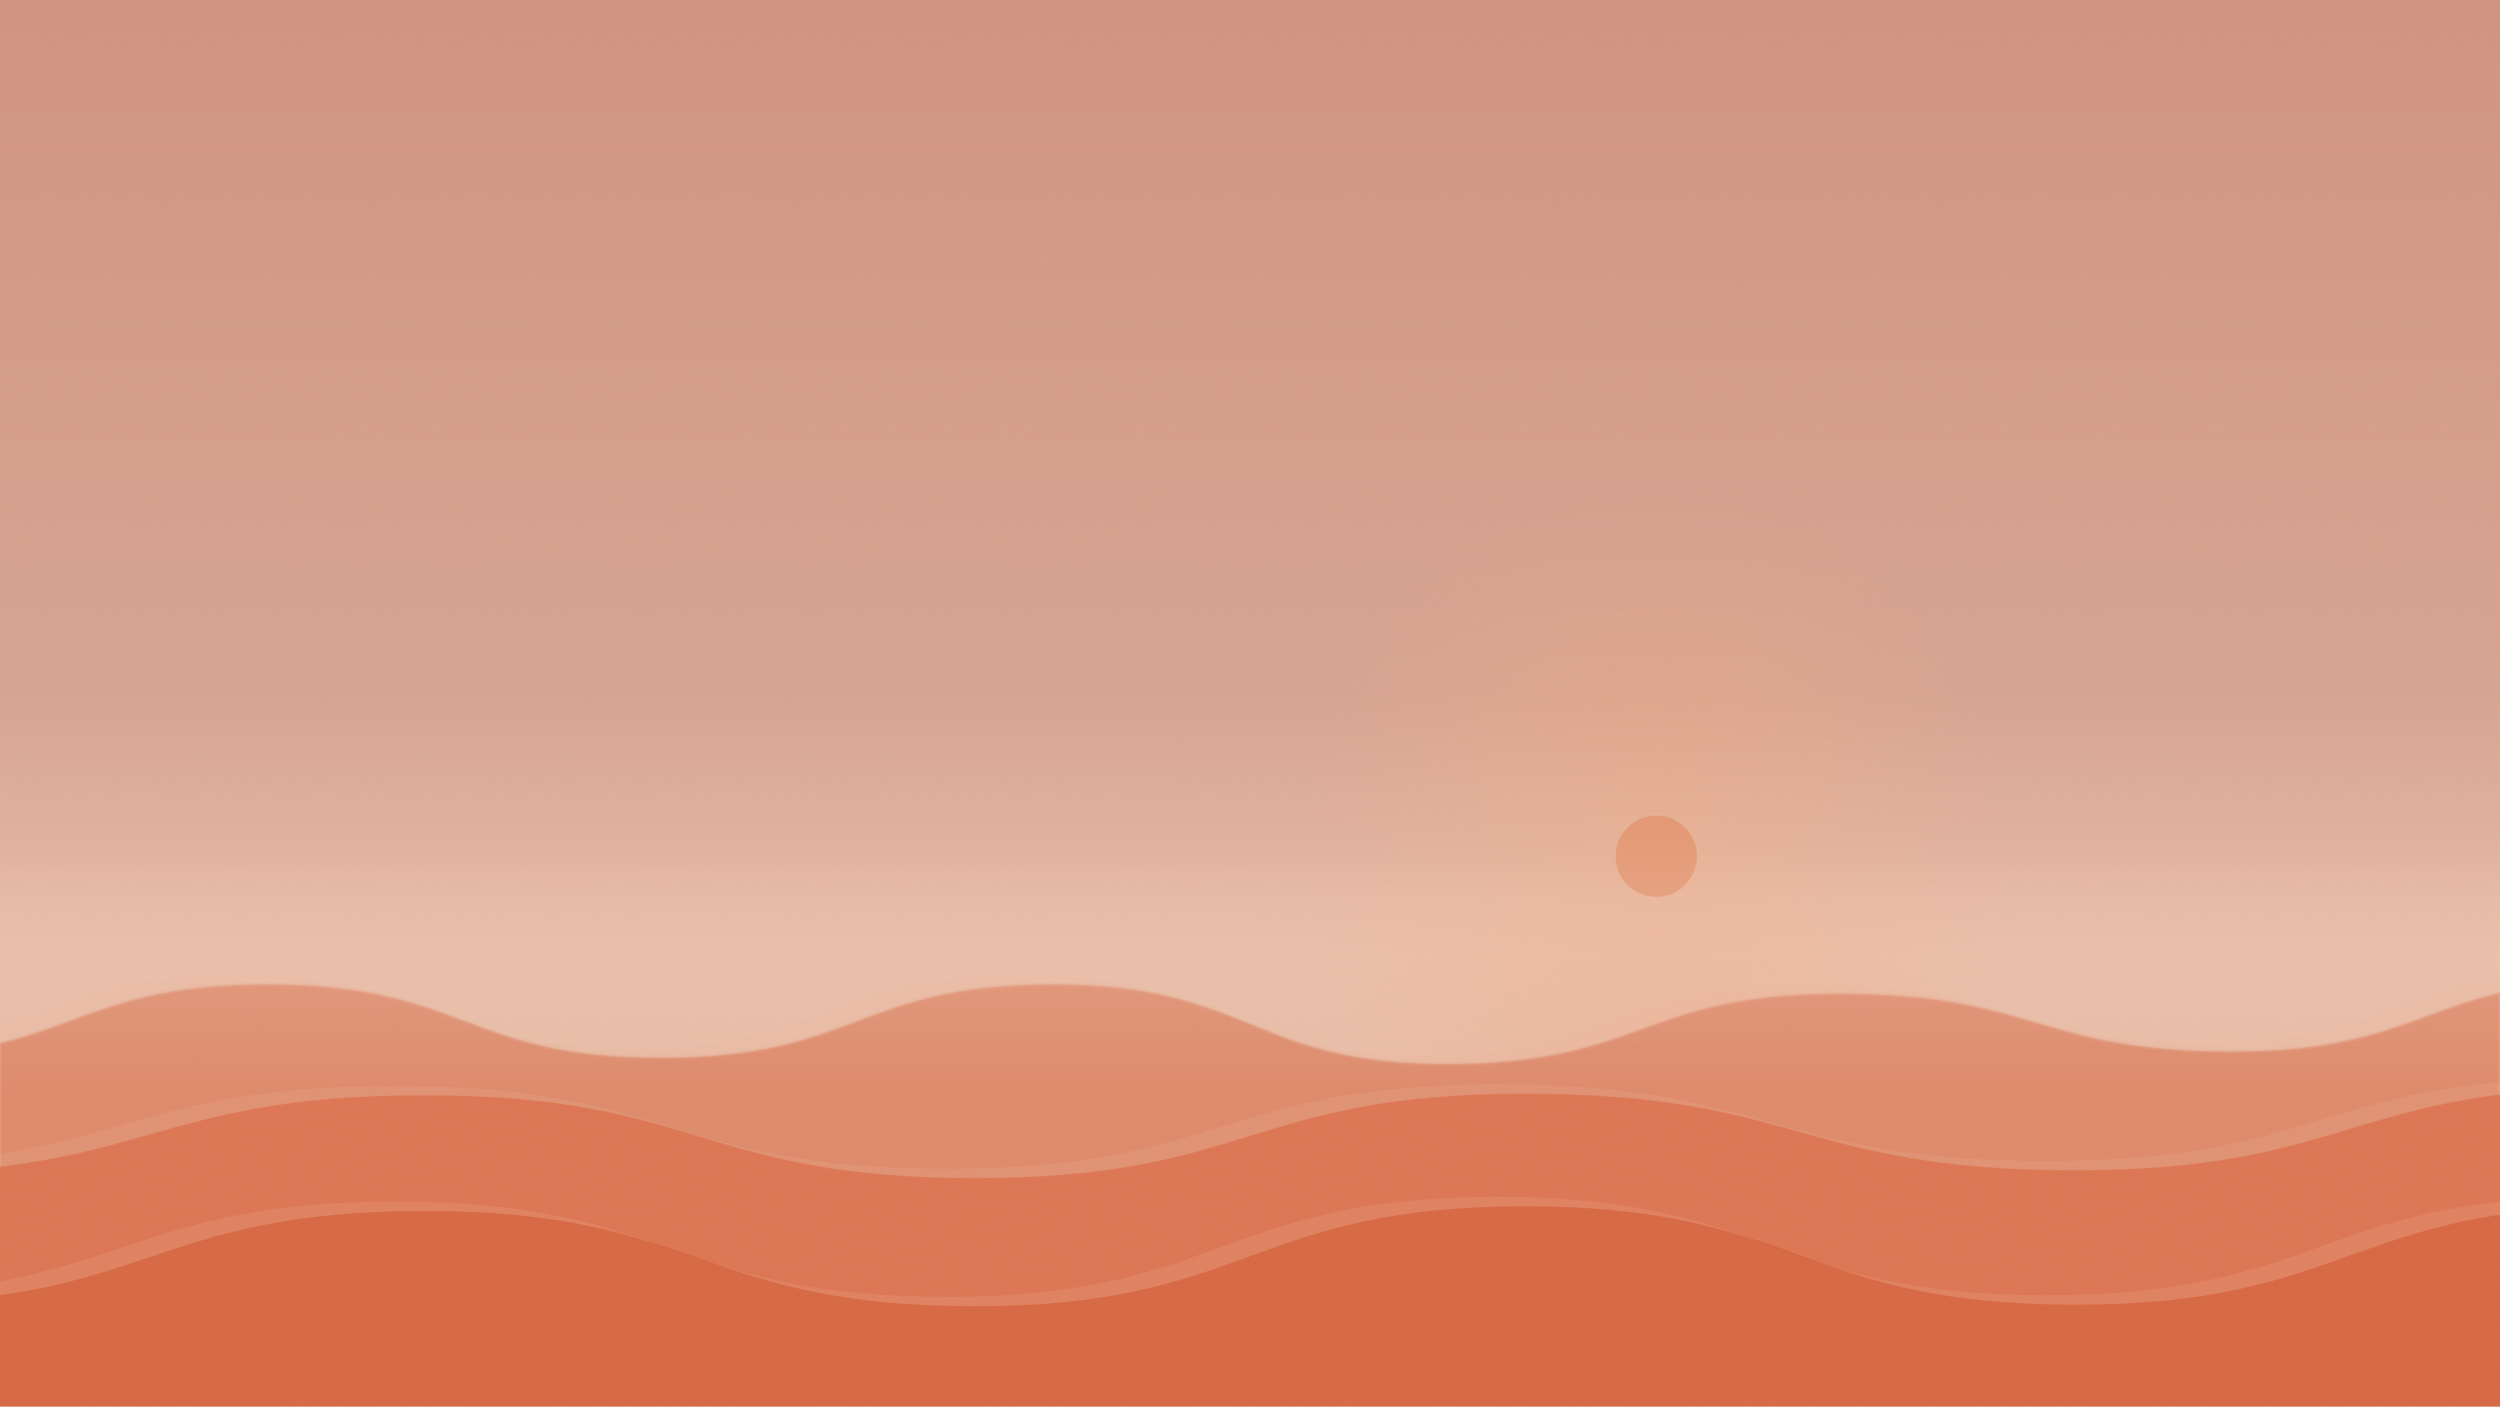
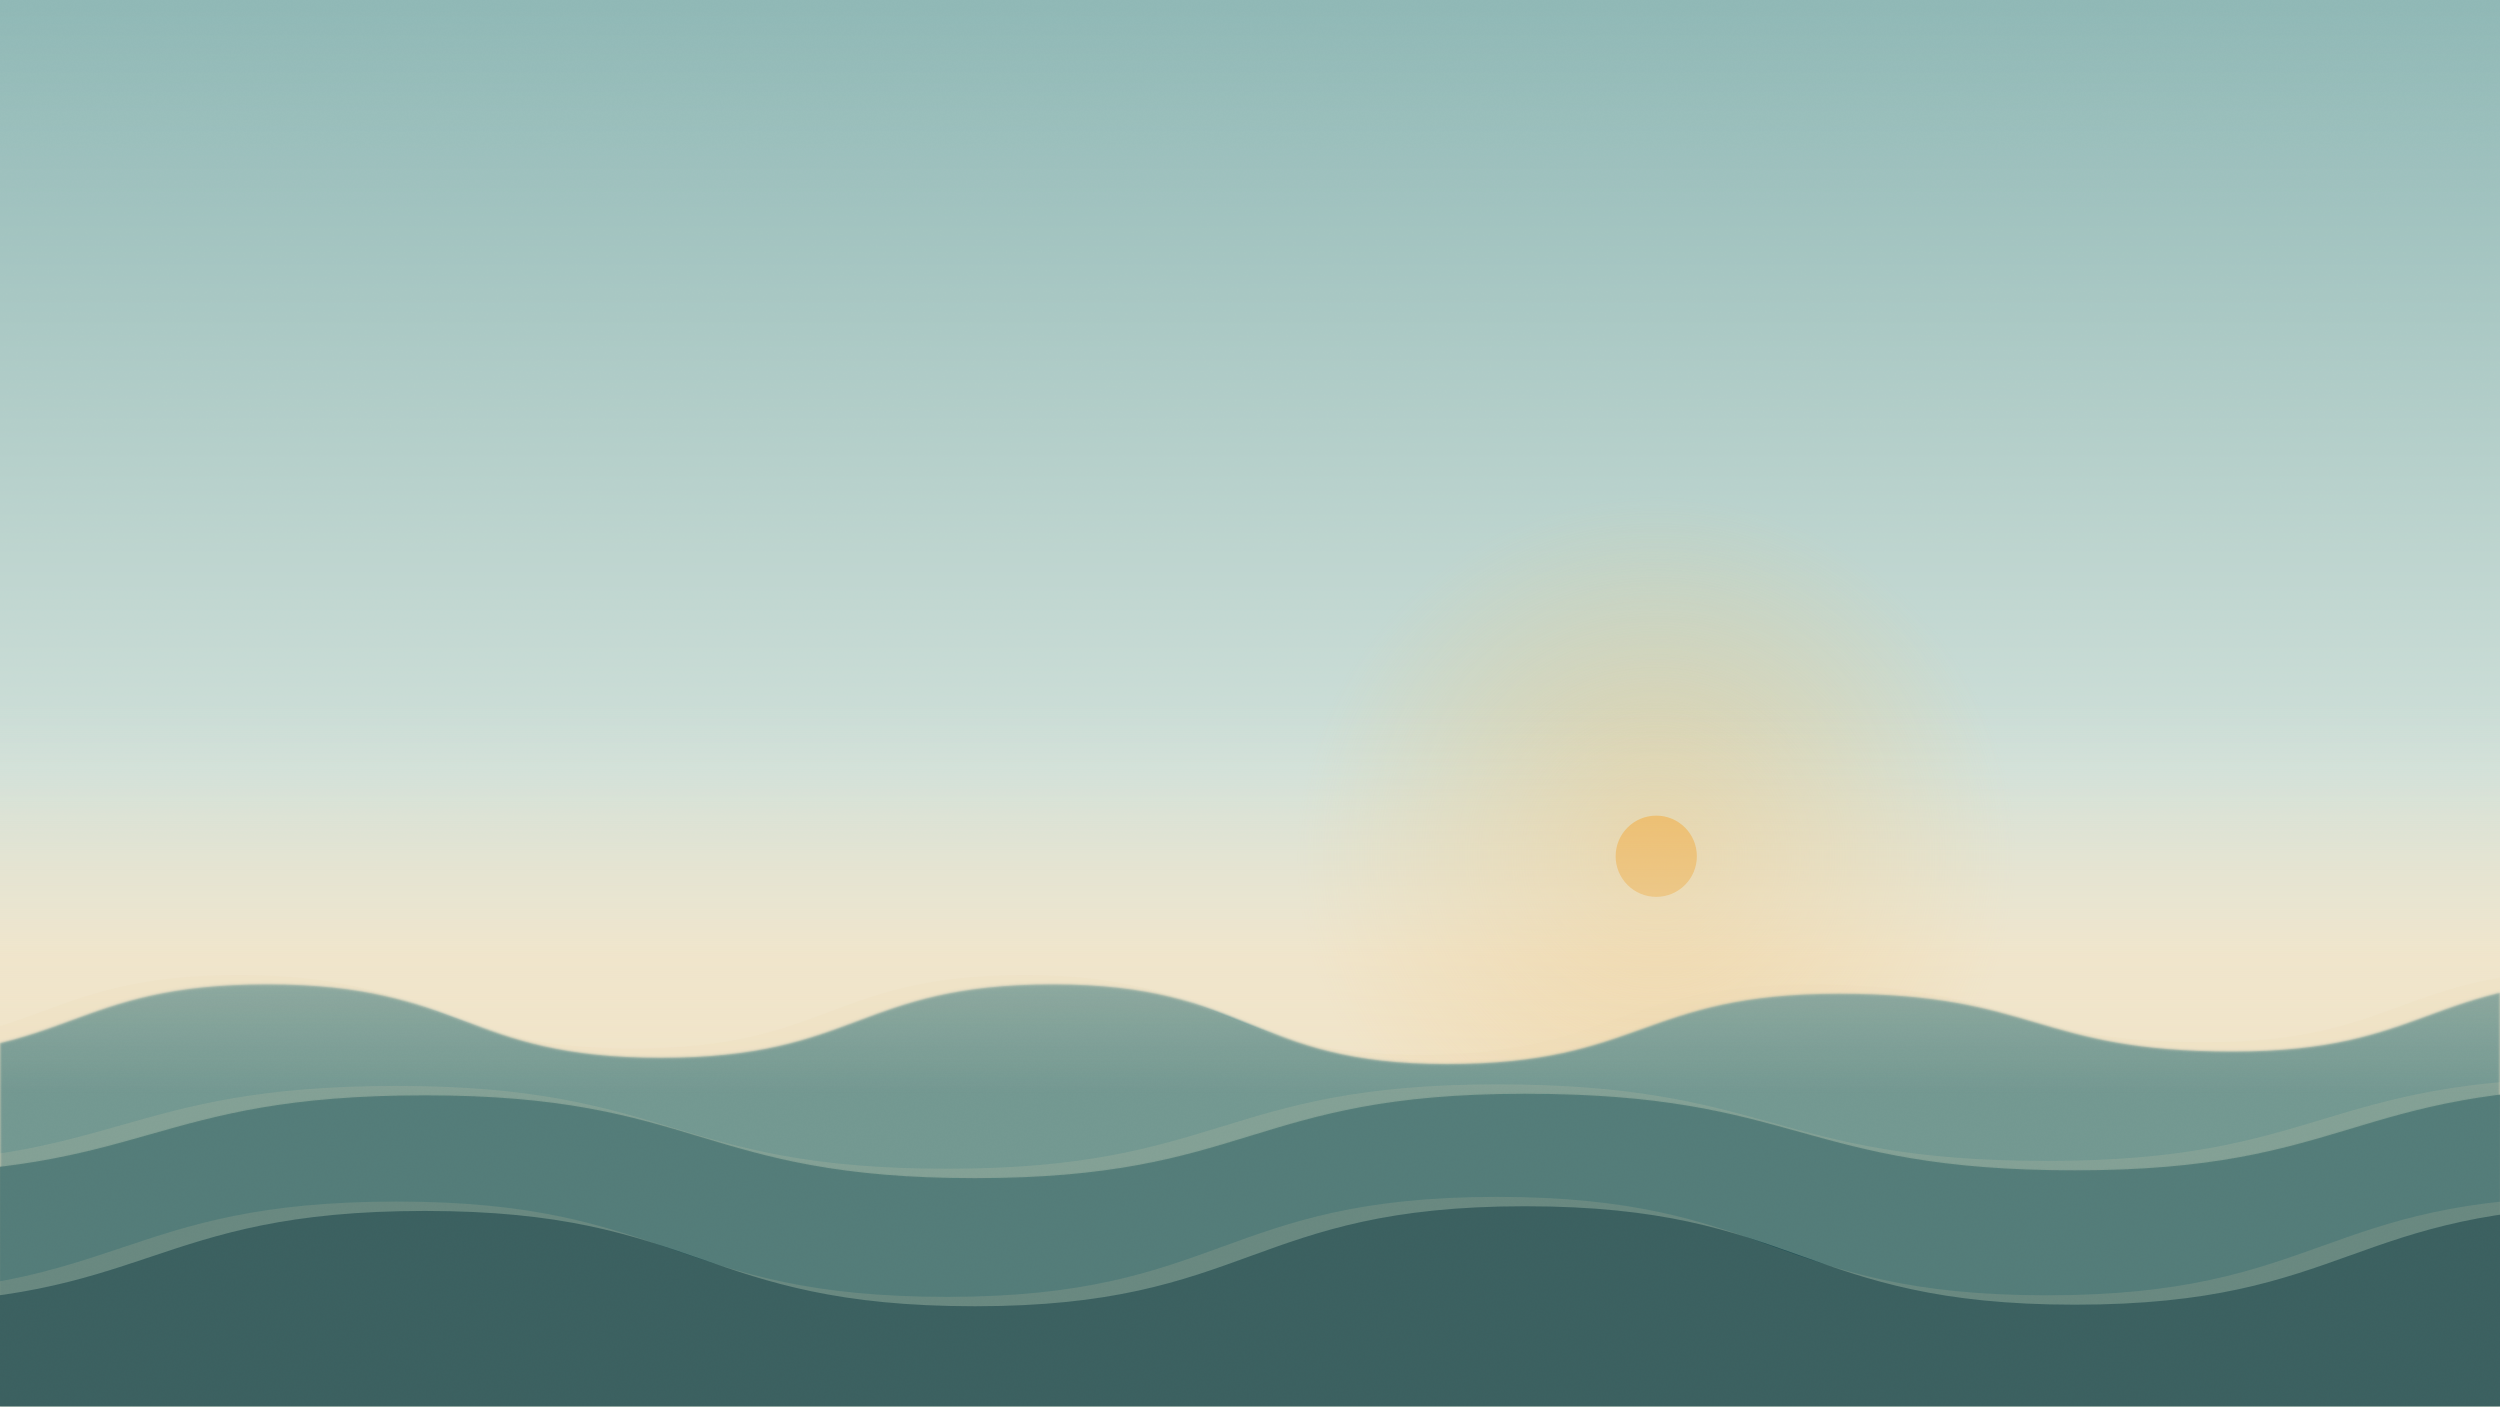
<svg class="art" viewBox="0 0 1600 900" preserveAspectRatio="xMidYMax slice" aria-hidden="true" focusable="false">
  <defs>
    <linearGradient id="csky" x1="0" y1="0" x2="0" y2="1">
-       <stop offset="0" stop-color="#CF9480" />
-       <stop offset=".6" stop-color="#D8A896" />
-       <stop offset=".68" stop-color="#E7BCA6" />
+       <stop offset="0" stop-color="#8FB8B6" />
+       <stop offset=".55" stop-color="#CFE0D9" />
+       <stop offset=".68" stop-color="#F1E4C8" />
    </linearGradient>
    <radialGradient id="cglow">
-       <stop offset="0" stop-color="rgb(240,170,130)" stop-opacity=".5" />
-       <stop offset="1" stop-color="rgb(240,170,130)" stop-opacity="0" />
+       <stop offset="0" stop-color="rgb(242,196,120)" stop-opacity=".55" />
+       <stop offset="1" stop-color="rgb(242,196,120)" stop-opacity="0" />
    </radialGradient>
    <linearGradient id="chaze" x1="0" y1="0" x2="0" y2="1">
-       <stop offset=".5" stop-color="rgb(240,200,180)" stop-opacity="0" />
-       <stop offset=".64" stop-color="rgb(240,200,180)" stop-opacity=".38" />
-       <stop offset=".78" stop-color="rgb(240,200,180)" stop-opacity="0" />
+       <stop offset=".5" stop-color="rgb(236,232,214)" stop-opacity="0" />
+       <stop offset=".64" stop-color="rgb(236,232,214)" stop-opacity=".38" />
+       <stop offset=".78" stop-color="rgb(236,232,214)" stop-opacity="0" />
    </linearGradient>
    <linearGradient id="cr0" x1="0" y1="0" x2="0" y2="1">
-       <stop offset="0.592" stop-color="#DDA48C" />
-       <stop offset="1" stop-color="#D69277" />
+       <stop offset="0.592" stop-color="#A9C7C1" />
+       <stop offset="1" stop-color="#8FB5AF" />
    </linearGradient>
    <filter id="cb0" x="-5%" y="-5%" width="110%" height="110%">
      <feGaussianBlur stdDeviation="3" />
    </filter>
    <linearGradient id="cr1" x1="0" y1="0" x2="0" y2="1">
-       <stop offset="0.637" stop-color="#DC9474" />
-       <stop offset="1" stop-color="#D07A5A" />
+       <stop offset="0.637" stop-color="#86ADA8" />
+       <stop offset="1" stop-color="#6E9A96" />
    </linearGradient>
    <filter id="cb1" x="-5%" y="-5%" width="110%" height="110%">
      <feGaussianBlur stdDeviation="2" />
    </filter>
    <linearGradient id="cr2" x1="0" y1="0" x2="0" y2="1">
-       <stop offset="0.698" stop-color="#D98262" />
-       <stop offset="1" stop-color="#C9603F" />
+       <stop offset="0.698" stop-color="#5F8E8C" />
+       <stop offset="1" stop-color="#467A79" />
    </linearGradient>
    <filter id="cb2" x="-5%" y="-5%" width="110%" height="110%">
      <feGaussianBlur stdDeviation="1" />
    </filter>
    <linearGradient id="cr3" x1="0" y1="0" x2="0" y2="1">
-       <stop offset="0.776" stop-color="#D86A44" />
-       <stop offset="1" stop-color="#BF4F31" />
+       <stop offset="0.776" stop-color="#3B6E70" />
+       <stop offset="1" stop-color="#2A5A5E" />
    </linearGradient>
    <filter id="cb3" x="-5%" y="-5%" width="110%" height="110%">
      <feGaussianBlur stdDeviation="0.5" />
    </filter>
    <linearGradient id="cr4" x1="0" y1="0" x2="0" y2="1">
-       <stop offset="0.864" stop-color="#D25A33" />
-       <stop offset="1" stop-color="#B5401F" />
+       <stop offset="0.864" stop-color="#1F4E54" />
+       <stop offset="1" stop-color="#143E44" />
    </linearGradient>
    <filter id="ccloud" x="-20%" y="-50%" width="140%" height="200%">
      <feGaussianBlur stdDeviation="18" />
    </filter>
    <filter id="csoft">
      <feGaussianBlur stdDeviation="1.4" />
    </filter>
    <filter id="cgrain">
      <feTurbulence type="fractalNoise" baseFrequency=".9" numOctaves="2" stitchTiles="stitch" />
      <feColorMatrix values="0 0 0 0 .5  0 0 0 0 .35  0 0 0 0 .3  0 0 0 .55 0" />
    </filter>
  </defs>
  <rect width="1600" height="900" fill="url(#csky)" />
  <circle class="sun-glow" cx="1060" cy="548" r="230" fill="url(#cglow)" />
-   <circle cx="1060" cy="548" r="26" fill="#E08A62" />
+   <circle cx="1060" cy="548" r="26" fill="#EDB458" />
  <path d="M-80,676 C46,676 46,630 171,630 C297,630 297,677 423,677 C549,677 549,630 674,630 C800,630 800,681 926,681 C1051,681 1051,636 1177,636 C1303,636 1303,673 1429,673 C1554,673 1554,627 1680,627 L1680,920 L-80,920 Z" fill="url(#cr2)" filter="url(#cb2)" />
  <rect width="1600" height="900" fill="url(#chaze)" />
-   <path d="M-80,676 C46,676 46,630 171,630 C297,630 297,677 423,677 C549,677 549,630 674,630 C800,630 800,681 926,681 C1051,681 1051,636 1177,636 C1303,636 1303,673 1429,673 C1554,673 1554,627 1680,627 L1680,920 L-80,920 Z" fill="#F0B49A" opacity=".18" transform="translate(-18,-6)" clip-path="inset(0 0 205px 0)" />
+   <path d="M-80,676 C46,676 46,630 171,630 C297,630 297,677 423,677 C549,677 549,630 674,630 C800,630 800,681 926,681 C1051,681 1051,636 1177,636 C1303,636 1303,673 1429,673 C1554,673 1554,627 1680,627 L1680,920 L-80,920 Z" fill="#E8D6B0" opacity=".14" transform="translate(-18,-6)" clip-path="inset(0 0 205px 0)" />
  <path d="M-80,751 C96,751 96,701 272,701 C448,701 448,754 624,754 C800,754 800,700 976,700 C1152,700 1152,749 1328,749 C1504,749 1504,696 1680,696 L1680,920 L-80,920 Z" fill="url(#cr3)" filter="url(#cb3)" />
-   <path d="M-80,751 C96,751 96,701 272,701 C448,701 448,754 624,754 C800,754 800,700 976,700 C1152,700 1152,749 1328,749 C1504,749 1504,696 1680,696 L1680,920 L-80,920 Z" fill="#F0B49A" opacity=".18" transform="translate(-18,-6)" clip-path="inset(0 0 135px 0)" />
+   <path d="M-80,751 C96,751 96,701 272,701 C448,701 448,754 624,754 C800,754 800,700 976,700 C1152,700 1152,749 1328,749 C1504,749 1504,696 1680,696 L1680,920 L-80,920 Z" fill="#E8D6B0" opacity=".14" transform="translate(-18,-6)" clip-path="inset(0 0 135px 0)" />
  <path d="M-80,834 C96,834 96,775 272,775 C448,775 448,836 624,836 C800,836 800,772 976,772 C1152,772 1152,835 1328,835 C1504,835 1504,772 1680,772 L1680,920 L-80,920 Z" fill="url(#cr4)" />
-   <path d="M-80,834 C96,834 96,775 272,775 C448,775 448,836 624,836 C800,836 800,772 976,772 C1152,772 1152,835 1328,835 C1504,835 1504,772 1680,772 L1680,920 L-80,920 Z" fill="#F0B49A" opacity=".18" transform="translate(-18,-6)" clip-path="inset(0 0 55px 0)" />
+   <path d="M-80,834 C96,834 96,775 272,775 C448,775 448,836 624,836 C800,836 800,772 976,772 C1152,772 1152,835 1328,835 C1504,835 1504,772 1680,772 L1680,920 L-80,920 Z" fill="#E8D6B0" opacity=".14" transform="translate(-18,-6)" clip-path="inset(0 0 55px 0)" />
  <rect width="1600" height="900" filter="url(#cgrain)" opacity=".09" style="mix-blend-mode:overlay" />
</svg>
